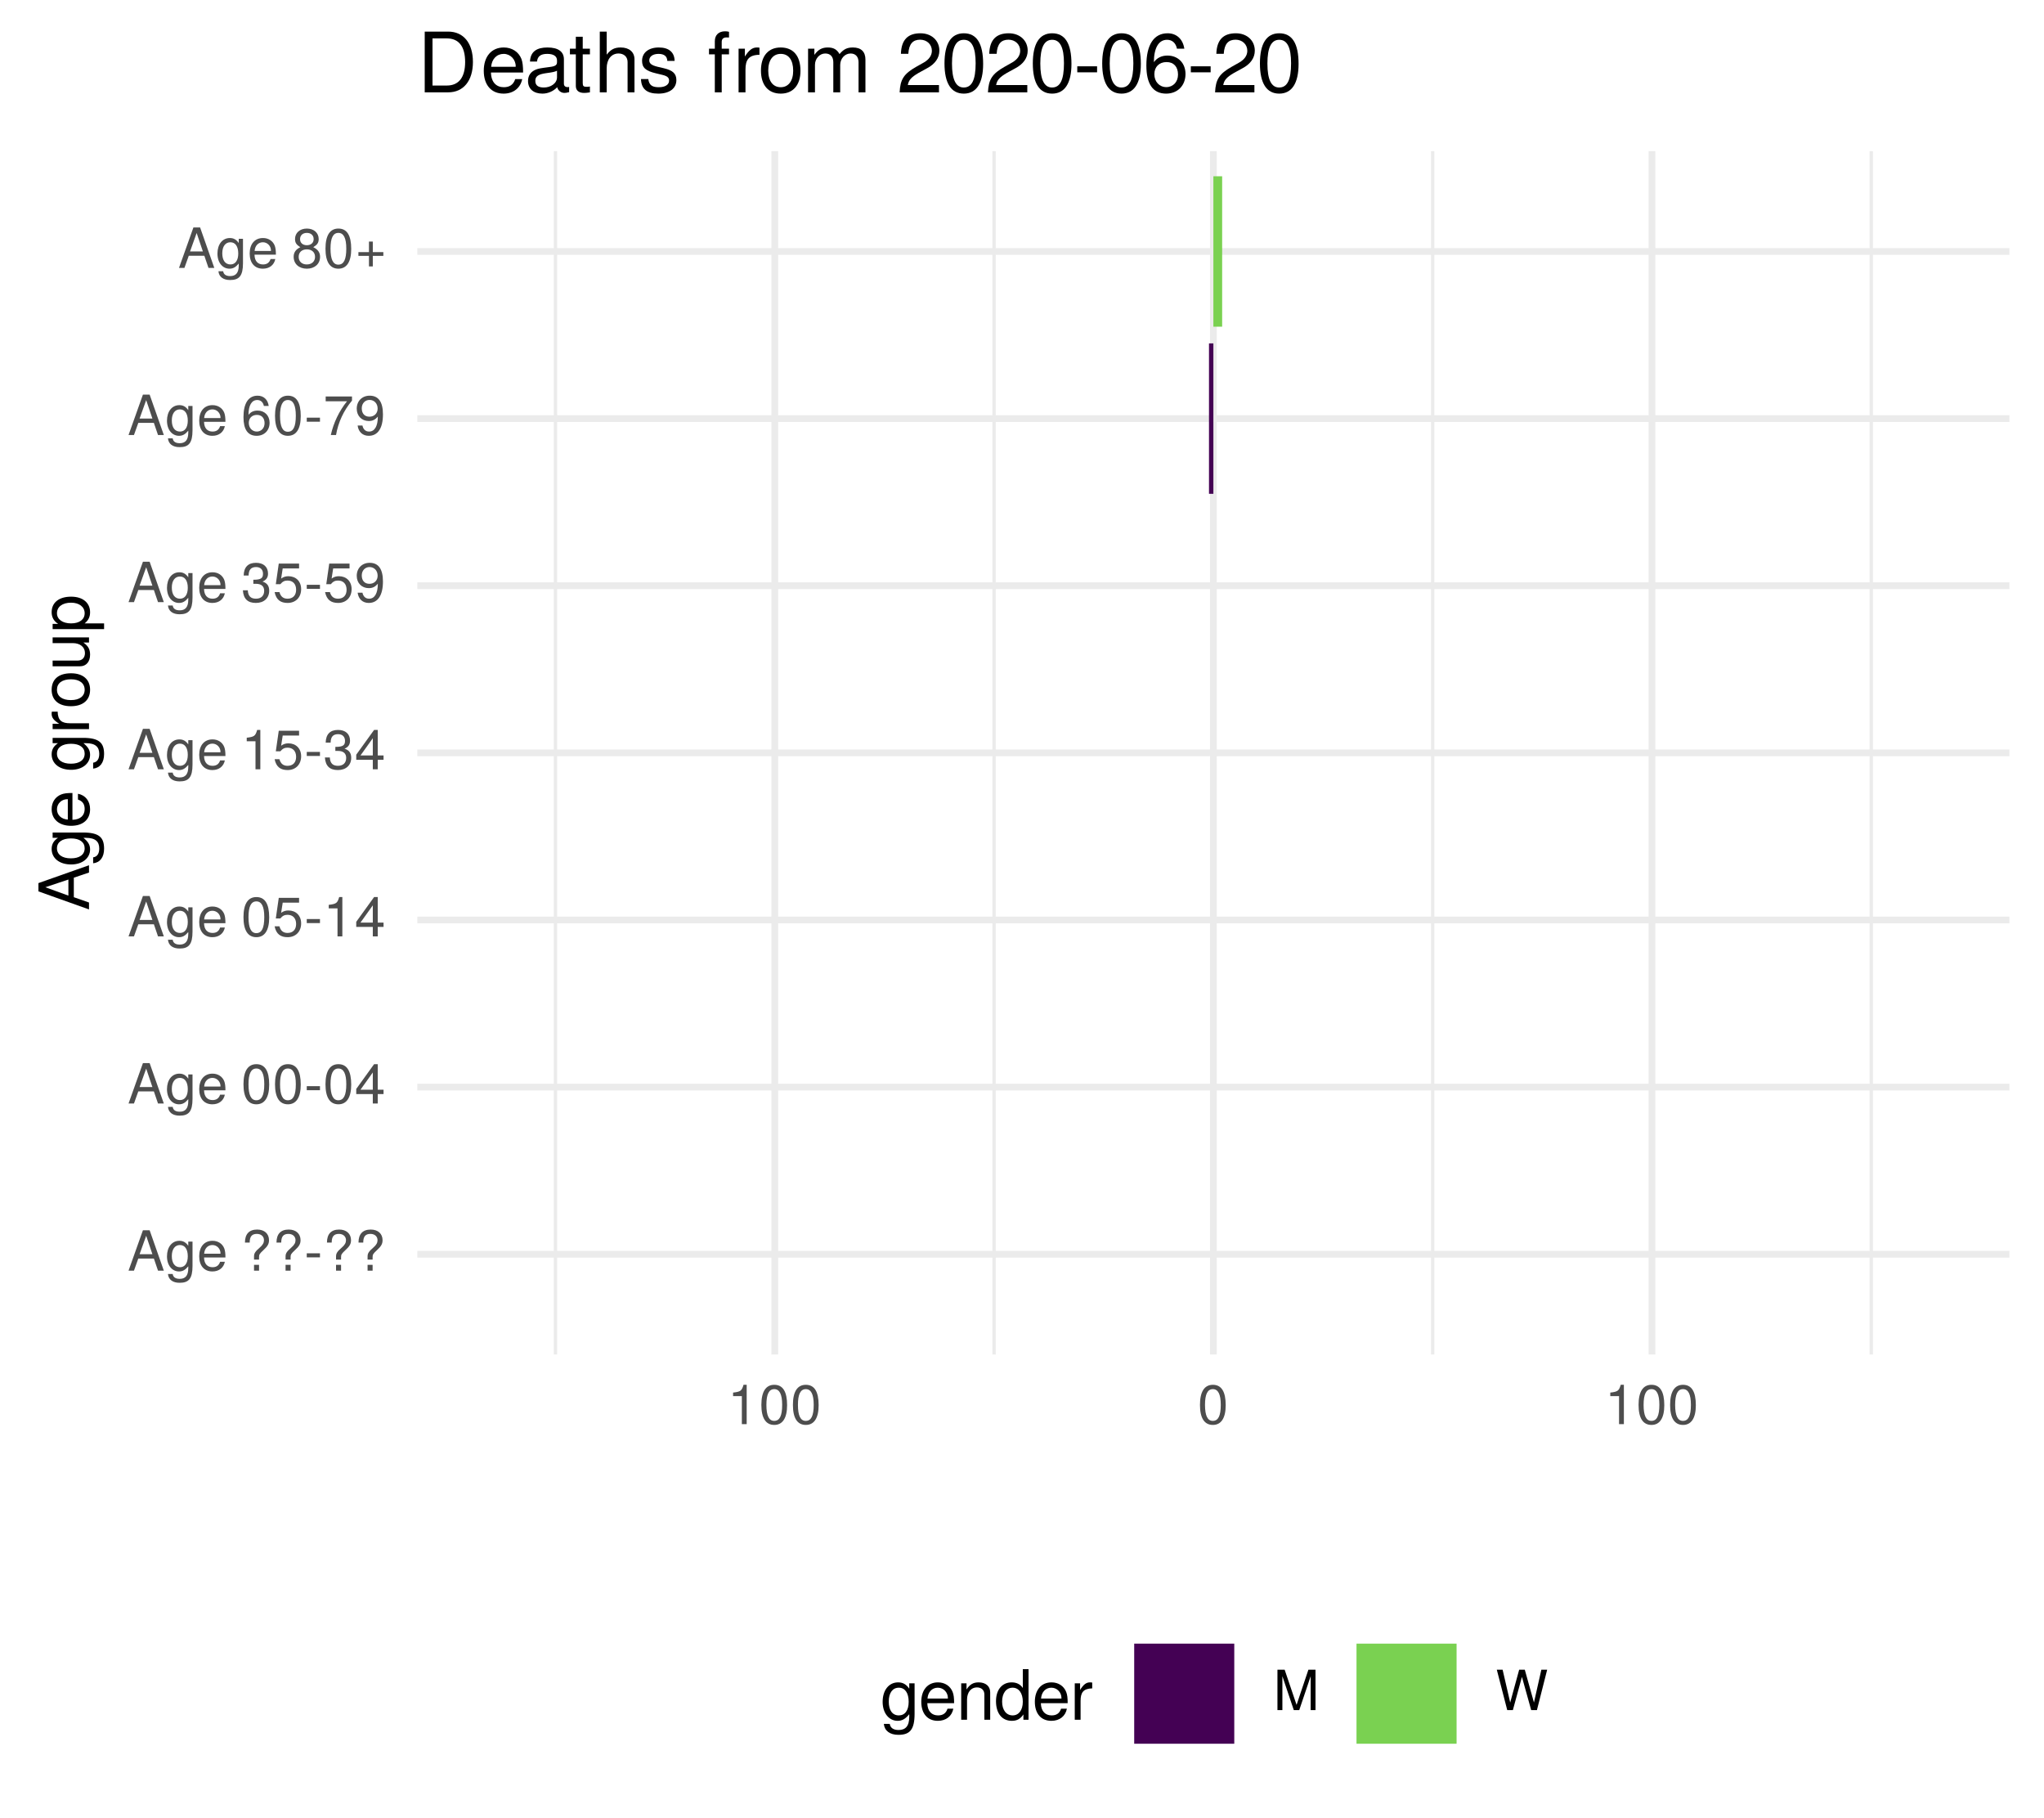
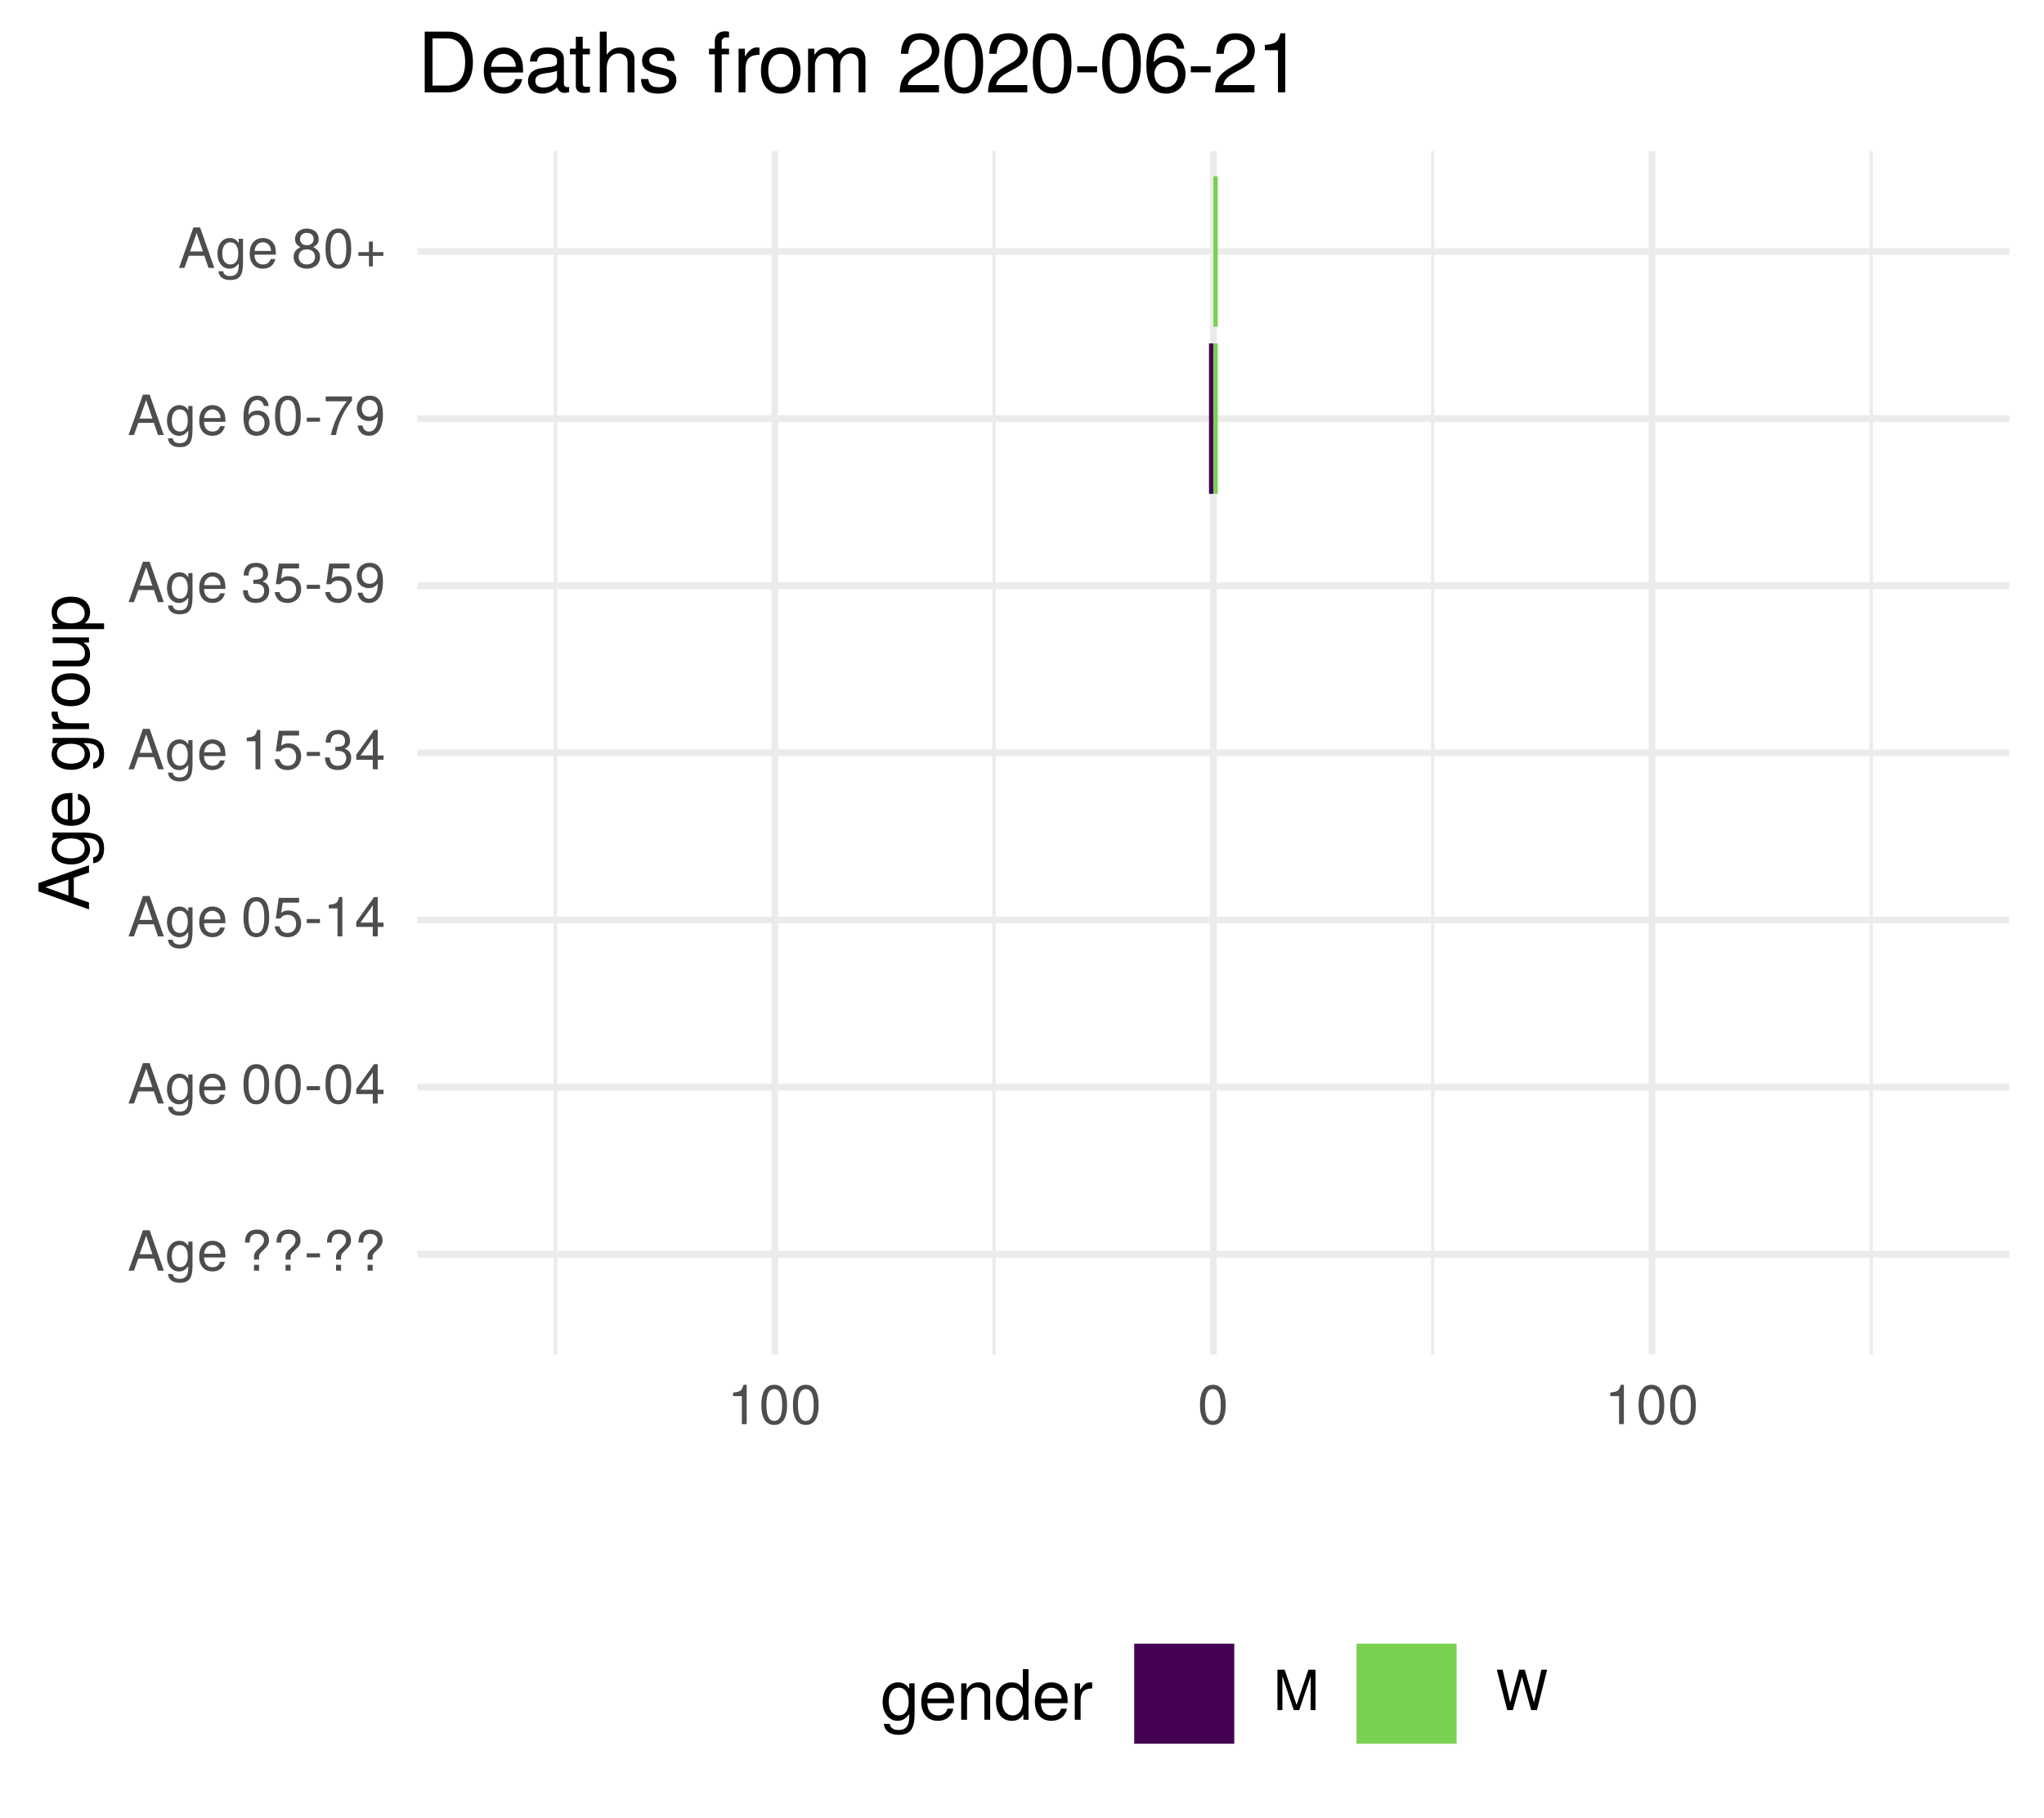
<svg xmlns="http://www.w3.org/2000/svg" xmlns:xlink="http://www.w3.org/1999/xlink" width="324pt" height="288pt" viewBox="0 0 324 288" version="1.1">
  <defs>
    <g>
      <symbol overflow="visible" id="glyph0-0">
        <path style="stroke:none;" d="" />
      </symbol>
      <symbol overflow="visible" id="glyph0-1">
        <path style="stroke:none;" d="M 5.75 0 L 3.5 -6.406 L 2.438 -6.406 L 0.156 0 L 1.016 0 L 1.703 -1.922 L 4.172 -1.922 L 4.828 0 Z M 3.938 -2.609 L 1.906 -2.609 L 2.953 -5.531 Z M 3.938 -2.609 " />
      </symbol>
      <symbol overflow="visible" id="glyph0-2">
        <path style="stroke:none;" d="M 4.297 -0.75 L 4.297 -4.609 L 3.625 -4.609 L 3.625 -3.938 C 3.25 -4.484 2.812 -4.734 2.219 -4.734 C 1.047 -4.734 0.25 -3.75 0.25 -2.266 C 0.25 -0.812 1.078 0.125 2.156 0.125 C 2.734 0.125 3.141 -0.109 3.625 -0.688 L 3.625 -0.391 C 3.625 0.828 3.125 1.297 2.266 1.297 C 1.688 1.297 1.234 1.094 1.156 0.531 L 0.406 0.531 C 0.484 1.406 1.156 1.922 2.25 1.922 C 3.688 1.922 4.297 1.281 4.297 -0.75 Z M 3.547 -2.281 C 3.547 -1.172 3.078 -0.547 2.312 -0.547 C 1.5 -0.547 1.016 -1.188 1.016 -2.312 C 1.016 -3.406 1.516 -4.062 2.297 -4.062 C 3.094 -4.062 3.547 -3.391 3.547 -2.281 Z M 3.547 -2.281 " />
      </symbol>
      <symbol overflow="visible" id="glyph0-3">
        <path style="stroke:none;" d="M 4.516 -2.094 C 4.516 -2.766 4.453 -3.188 4.328 -3.531 C 4.031 -4.281 3.328 -4.734 2.469 -4.734 C 1.172 -4.734 0.359 -3.797 0.359 -2.281 C 0.359 -0.766 1.156 0.125 2.453 0.125 C 3.5 0.125 4.234 -0.469 4.422 -1.406 L 3.672 -1.406 C 3.469 -0.797 3.062 -0.547 2.469 -0.547 C 1.703 -0.547 1.141 -1.031 1.125 -2.094 Z M 3.734 -2.75 C 3.734 -2.75 3.734 -2.703 3.719 -2.688 L 1.141 -2.688 C 1.203 -3.516 1.719 -4.062 2.453 -4.062 C 3.172 -4.062 3.734 -3.469 3.734 -2.75 Z M 3.734 -2.75 " />
      </symbol>
      <symbol overflow="visible" id="glyph0-4">
        <path style="stroke:none;" d="" />
      </symbol>
      <symbol overflow="visible" id="glyph0-5">
        <path style="stroke:none;" d="M 4.422 -4.828 C 4.422 -5.859 3.688 -6.516 2.547 -6.516 C 1.281 -6.516 0.609 -5.812 0.609 -4.453 L 1.359 -4.453 C 1.359 -5.422 1.719 -5.828 2.5 -5.828 C 3.172 -5.828 3.625 -5.422 3.625 -4.828 C 3.625 -4.422 3.438 -4.078 2.969 -3.672 C 2.453 -3.203 2.453 -3.203 2.297 -3 C 2.109 -2.75 2.047 -2.547 2.047 -2.234 L 2.047 -1.75 L 2.844 -1.75 L 2.844 -2.156 C 2.844 -2.547 2.938 -2.703 3.531 -3.25 C 4.203 -3.859 4.422 -4.25 4.422 -4.828 Z M 2.844 0 L 2.844 -0.922 L 2.047 -0.922 L 2.047 0 Z M 2.844 0 " />
      </symbol>
      <symbol overflow="visible" id="glyph0-6">
        <path style="stroke:none;" d="M 2.5 -2.109 L 2.5 -2.75 L 0.406 -2.75 L 0.406 -2.109 Z M 2.5 -2.109 " />
      </symbol>
      <symbol overflow="visible" id="glyph0-7">
        <path style="stroke:none;" d="M 4.453 -3 C 4.453 -5.156 3.781 -6.234 2.422 -6.234 C 1.078 -6.234 0.375 -5.141 0.375 -3.047 C 0.375 -0.953 1.078 0.125 2.422 0.125 C 3.734 0.125 4.453 -0.953 4.453 -3 Z M 3.672 -3.062 C 3.672 -1.297 3.266 -0.516 2.406 -0.516 C 1.578 -0.516 1.172 -1.344 1.172 -3.047 C 1.172 -4.75 1.578 -5.547 2.422 -5.547 C 3.25 -5.547 3.672 -4.734 3.672 -3.062 Z M 3.672 -3.062 " />
      </symbol>
      <symbol overflow="visible" id="glyph0-8">
        <path style="stroke:none;" d="M 4.578 -1.5 L 4.578 -2.188 L 3.656 -2.188 L 3.656 -6.234 L 3.078 -6.234 L 0.25 -2.312 L 0.25 -1.5 L 2.875 -1.5 L 2.875 0 L 3.656 0 L 3.656 -1.5 Z M 2.875 -2.188 L 0.922 -2.188 L 2.875 -4.922 Z M 2.875 -2.188 " />
      </symbol>
      <symbol overflow="visible" id="glyph0-9">
        <path style="stroke:none;" d="M 4.516 -2.062 C 4.516 -3.297 3.688 -4.109 2.5 -4.109 C 2.062 -4.109 1.703 -4 1.344 -3.734 L 1.594 -5.344 L 4.188 -5.344 L 4.188 -6.109 L 0.969 -6.109 L 0.5 -2.844 L 1.219 -2.844 C 1.578 -3.266 1.875 -3.422 2.359 -3.422 C 3.188 -3.422 3.719 -2.891 3.719 -1.969 C 3.719 -1.062 3.203 -0.547 2.359 -0.547 C 1.688 -0.547 1.266 -0.891 1.078 -1.594 L 0.312 -1.594 C 0.562 -0.359 1.266 0.125 2.375 0.125 C 3.641 0.125 4.516 -0.75 4.516 -2.062 Z M 4.516 -2.062 " />
      </symbol>
      <symbol overflow="visible" id="glyph0-10">
        <path style="stroke:none;" d="M 3.047 0 L 3.047 -6.234 L 2.547 -6.234 C 2.266 -5.281 2.094 -5.141 0.891 -5 L 0.891 -4.438 L 2.281 -4.438 L 2.281 0 Z M 3.047 0 " />
      </symbol>
      <symbol overflow="visible" id="glyph0-11">
        <path style="stroke:none;" d="M 4.453 -1.812 C 4.453 -2.562 4.141 -3.016 3.391 -3.266 C 3.969 -3.5 4.266 -3.891 4.266 -4.516 C 4.266 -5.594 3.547 -6.234 2.359 -6.234 C 1.109 -6.234 0.438 -5.547 0.406 -4.219 L 1.188 -4.219 C 1.203 -5.141 1.578 -5.562 2.375 -5.562 C 3.062 -5.562 3.469 -5.156 3.469 -4.5 C 3.469 -3.828 3.188 -3.547 1.938 -3.547 L 1.938 -2.906 L 2.359 -2.906 C 3.219 -2.906 3.656 -2.5 3.656 -1.797 C 3.656 -1.016 3.172 -0.547 2.359 -0.547 C 1.516 -0.547 1.109 -0.969 1.062 -1.875 L 0.281 -1.875 C 0.375 -0.5 1.062 0.125 2.344 0.125 C 3.625 0.125 4.453 -0.641 4.453 -1.812 Z M 4.453 -1.812 " />
      </symbol>
      <symbol overflow="visible" id="glyph0-12">
        <path style="stroke:none;" d="M 4.484 -3.266 C 4.484 -5.219 3.797 -6.234 2.375 -6.234 C 1.188 -6.234 0.328 -5.391 0.328 -4.172 C 0.328 -3.016 1.125 -2.219 2.25 -2.219 C 2.844 -2.219 3.266 -2.438 3.672 -2.922 C 3.672 -1.406 3.172 -0.547 2.281 -0.547 C 1.734 -0.547 1.359 -0.891 1.234 -1.5 L 0.469 -1.5 C 0.609 -0.469 1.281 0.125 2.234 0.125 C 3.688 0.125 4.484 -1.109 4.484 -3.266 Z M 3.641 -4.188 C 3.641 -3.422 3.094 -2.906 2.344 -2.906 C 1.594 -2.906 1.125 -3.391 1.125 -4.234 C 1.125 -5.016 1.656 -5.562 2.359 -5.562 C 3.094 -5.562 3.641 -5 3.641 -4.188 Z M 3.641 -4.188 " />
      </symbol>
      <symbol overflow="visible" id="glyph0-13">
        <path style="stroke:none;" d="M 4.516 -1.938 C 4.516 -3.094 3.719 -3.875 2.609 -3.875 C 1.984 -3.875 1.5 -3.641 1.172 -3.188 C 1.172 -4.703 1.672 -5.547 2.562 -5.547 C 3.109 -5.547 3.484 -5.203 3.609 -4.609 L 4.375 -4.609 C 4.234 -5.625 3.562 -6.234 2.609 -6.234 C 1.156 -6.234 0.375 -5.016 0.375 -2.844 C 0.375 -0.891 1.047 0.125 2.469 0.125 C 3.656 0.125 4.516 -0.719 4.516 -1.938 Z M 3.719 -1.875 C 3.719 -1.094 3.188 -0.547 2.484 -0.547 C 1.766 -0.547 1.219 -1.125 1.219 -1.922 C 1.219 -2.688 1.734 -3.188 2.5 -3.188 C 3.25 -3.188 3.719 -2.703 3.719 -1.875 Z M 3.719 -1.875 " />
      </symbol>
      <symbol overflow="visible" id="glyph0-14">
        <path style="stroke:none;" d="M 4.578 -5.453 L 4.578 -6.109 L 0.406 -6.109 L 0.406 -5.344 L 3.781 -5.344 C 2.531 -3.781 1.656 -1.953 1.219 0 L 2.047 0 C 2.391 -2.016 3.266 -3.891 4.578 -5.453 Z M 4.578 -5.453 " />
      </symbol>
      <symbol overflow="visible" id="glyph0-15">
        <path style="stroke:none;" d="M 4.516 -1.766 C 4.516 -2.453 4.156 -2.938 3.438 -3.281 C 4.078 -3.672 4.297 -3.984 4.297 -4.578 C 4.297 -5.547 3.531 -6.234 2.422 -6.234 C 1.312 -6.234 0.547 -5.547 0.547 -4.578 C 0.547 -4 0.75 -3.672 1.391 -3.281 C 0.672 -2.938 0.328 -2.453 0.328 -1.766 C 0.328 -0.625 1.188 0.125 2.422 0.125 C 3.656 0.125 4.516 -0.625 4.516 -1.766 Z M 3.5 -4.562 C 3.5 -3.969 3.062 -3.594 2.422 -3.594 C 1.766 -3.594 1.344 -3.969 1.344 -4.562 C 1.344 -5.156 1.766 -5.547 2.422 -5.547 C 3.078 -5.547 3.5 -5.156 3.5 -4.562 Z M 3.719 -1.75 C 3.719 -1.016 3.188 -0.547 2.406 -0.547 C 1.641 -0.547 1.125 -1.016 1.125 -1.75 C 1.125 -2.484 1.641 -2.938 2.422 -2.938 C 3.188 -2.938 3.719 -2.484 3.719 -1.75 Z M 3.719 -1.75 " />
      </symbol>
      <symbol overflow="visible" id="glyph0-16">
        <path style="stroke:none;" d="M 4.547 -1.906 L 4.547 -2.5 L 2.875 -2.5 L 2.875 -4.172 L 2.266 -4.172 L 2.266 -2.5 L 0.594 -2.5 L 0.594 -1.906 L 2.266 -1.906 L 2.266 -0.234 L 2.875 -0.234 L 2.875 -1.906 Z M 4.547 -1.906 " />
      </symbol>
      <symbol overflow="visible" id="glyph0-17">
        <path style="stroke:none;" d="M 6.688 0 L 6.688 -6.406 L 5.562 -6.406 L 3.688 -0.828 L 1.797 -6.406 L 0.656 -6.406 L 0.656 0 L 1.438 0 L 1.438 -5.375 L 3.25 0 L 4.109 0 L 5.922 -5.375 L 5.922 0 Z M 6.688 0 " />
      </symbol>
      <symbol overflow="visible" id="glyph0-18">
        <path style="stroke:none;" d="M 8.172 -6.406 L 7.25 -6.406 L 6.078 -1.203 L 4.625 -6.406 L 3.734 -6.406 L 2.312 -1.203 L 1.109 -6.406 L 0.188 -6.406 L 1.844 0 L 2.734 0 L 4.172 -5.266 L 5.641 0 L 6.547 0 Z M 8.172 -6.406 " />
      </symbol>
      <symbol overflow="visible" id="glyph1-0">
        <path style="stroke:none;" d="" />
      </symbol>
      <symbol overflow="visible" id="glyph1-1">
        <path style="stroke:none;" d="M 0 -7.188 L -8.016 -4.359 L -8.016 -3.047 L 0 -0.188 L 0 -1.281 L -2.406 -2.125 L -2.406 -5.219 L 0 -6.031 Z M -3.266 -4.922 L -3.266 -2.375 L -6.922 -3.703 Z M -3.266 -4.922 " />
      </symbol>
      <symbol overflow="visible" id="glyph1-2">
        <path style="stroke:none;" d="M -0.953 -5.375 L -5.766 -5.375 L -5.766 -4.531 L -4.922 -4.531 C -5.609 -4.062 -5.922 -3.516 -5.922 -2.766 C -5.922 -1.312 -4.703 -0.312 -2.828 -0.312 C -1.016 -0.312 0.172 -1.344 0.172 -2.688 C 0.172 -3.422 -0.141 -3.922 -0.875 -4.531 L -0.484 -4.531 C 1.047 -4.531 1.625 -3.906 1.625 -2.844 C 1.625 -2.109 1.359 -1.547 0.656 -1.438 L 0.656 -0.5 C 1.75 -0.609 2.391 -1.453 2.391 -2.812 C 2.391 -4.609 1.594 -5.375 -0.953 -5.375 Z M -2.844 -4.438 C -1.469 -4.438 -0.688 -3.844 -0.688 -2.875 C -0.688 -1.875 -1.484 -1.281 -2.875 -1.281 C -4.266 -1.281 -5.078 -1.891 -5.078 -2.875 C -5.078 -3.859 -4.25 -4.438 -2.844 -4.438 Z M -2.844 -4.438 " />
      </symbol>
      <symbol overflow="visible" id="glyph1-3">
        <path style="stroke:none;" d="M -2.625 -5.641 C -3.453 -5.641 -3.984 -5.578 -4.406 -5.406 C -5.359 -5.031 -5.922 -4.156 -5.922 -3.078 C -5.922 -1.469 -4.734 -0.438 -2.844 -0.438 C -0.953 -0.438 0.172 -1.438 0.172 -3.062 C 0.172 -4.375 -0.578 -5.297 -1.75 -5.516 L -1.75 -4.594 C -0.984 -4.344 -0.688 -3.828 -0.688 -3.094 C -0.688 -2.141 -1.297 -1.422 -2.625 -1.391 Z M -3.438 -4.656 C -3.438 -4.656 -3.391 -4.656 -3.359 -4.656 L -3.359 -1.422 C -4.391 -1.5 -5.078 -2.141 -5.078 -3.062 C -5.078 -3.969 -4.328 -4.656 -3.438 -4.656 Z M -3.438 -4.656 " />
      </symbol>
      <symbol overflow="visible" id="glyph1-4">
        <path style="stroke:none;" d="" />
      </symbol>
      <symbol overflow="visible" id="glyph1-5">
        <path style="stroke:none;" d="M -4.969 -3.531 L -5.891 -3.531 C -5.922 -3.375 -5.922 -3.297 -5.922 -3.172 C -5.922 -2.578 -5.578 -2.141 -4.719 -1.609 L -5.766 -1.609 L -5.766 -0.766 L 0 -0.766 L 0 -1.688 L -2.984 -1.688 C -4.297 -1.688 -4.938 -2.109 -4.969 -3.531 Z M -4.969 -3.531 " />
      </symbol>
      <symbol overflow="visible" id="glyph1-6">
        <path style="stroke:none;" d="M -2.844 -5.609 C -4.828 -5.609 -5.922 -4.656 -5.922 -2.984 C -5.922 -1.375 -4.812 -0.391 -2.875 -0.391 C -0.953 -0.391 0.172 -1.359 0.172 -3 C 0.172 -4.625 -0.953 -5.609 -2.844 -5.609 Z M -2.844 -4.656 C -1.5 -4.656 -0.688 -4.016 -0.688 -3 C -0.688 -1.984 -1.484 -1.359 -2.875 -1.359 C -4.266 -1.359 -5.078 -1.984 -5.078 -3 C -5.078 -4.031 -4.281 -4.656 -2.844 -4.656 Z M -2.844 -4.656 " />
      </symbol>
      <symbol overflow="visible" id="glyph1-7">
        <path style="stroke:none;" d="M 0 -5.297 L -5.766 -5.297 L -5.766 -4.391 L -2.578 -4.391 C -1.406 -4.391 -0.641 -3.766 -0.641 -2.812 C -0.641 -2.094 -1.078 -1.625 -1.766 -1.625 L -5.766 -1.625 L -5.766 -0.719 L -1.406 -0.719 C -0.453 -0.719 0.172 -1.438 0.172 -2.547 C 0.172 -3.406 -0.125 -3.938 -0.891 -4.484 L 0 -4.484 Z M 0 -5.297 " />
      </symbol>
      <symbol overflow="visible" id="glyph1-8">
        <path style="stroke:none;" d="M -2.828 -5.75 C -4.766 -5.75 -5.922 -4.812 -5.922 -3.281 C -5.922 -2.5 -5.578 -1.875 -4.891 -1.438 L -5.766 -1.438 L -5.766 -0.609 L 2.391 -0.609 L 2.391 -1.516 L -0.688 -1.516 C -0.094 -2 0.172 -2.547 0.172 -3.281 C 0.172 -4.781 -0.984 -5.75 -2.828 -5.75 Z M -2.844 -4.797 C -1.547 -4.797 -0.688 -4.125 -0.688 -3.125 C -0.688 -2.156 -1.484 -1.516 -2.844 -1.516 C -4.188 -1.516 -5.078 -2.156 -5.078 -3.125 C -5.078 -4.141 -4.219 -4.797 -2.844 -4.797 Z M -2.844 -4.797 " />
      </symbol>
      <symbol overflow="visible" id="glyph2-0">
        <path style="stroke:none;" d="" />
      </symbol>
      <symbol overflow="visible" id="glyph2-1">
        <path style="stroke:none;" d="M 5.375 -0.953 L 5.375 -5.766 L 4.531 -5.766 L 4.531 -4.922 C 4.062 -5.609 3.516 -5.922 2.766 -5.922 C 1.312 -5.922 0.312 -4.703 0.312 -2.828 C 0.312 -1.016 1.344 0.172 2.688 0.172 C 3.422 0.172 3.922 -0.141 4.531 -0.875 L 4.531 -0.484 C 4.531 1.047 3.906 1.625 2.844 1.625 C 2.109 1.625 1.547 1.359 1.438 0.656 L 0.5 0.656 C 0.609 1.75 1.453 2.391 2.812 2.391 C 4.609 2.391 5.375 1.594 5.375 -0.953 Z M 4.438 -2.844 C 4.438 -1.469 3.844 -0.688 2.875 -0.688 C 1.875 -0.688 1.281 -1.484 1.281 -2.875 C 1.281 -4.266 1.891 -5.078 2.875 -5.078 C 3.859 -5.078 4.438 -4.25 4.438 -2.844 Z M 4.438 -2.844 " />
      </symbol>
      <symbol overflow="visible" id="glyph2-2">
        <path style="stroke:none;" d="M 5.641 -2.625 C 5.641 -3.453 5.578 -3.984 5.406 -4.406 C 5.031 -5.359 4.156 -5.922 3.078 -5.922 C 1.469 -5.922 0.438 -4.734 0.438 -2.844 C 0.438 -0.953 1.438 0.172 3.062 0.172 C 4.375 0.172 5.297 -0.578 5.516 -1.75 L 4.594 -1.75 C 4.344 -0.984 3.828 -0.688 3.094 -0.688 C 2.141 -0.688 1.422 -1.297 1.391 -2.625 Z M 4.656 -3.438 C 4.656 -3.438 4.656 -3.391 4.656 -3.359 L 1.422 -3.359 C 1.5 -4.391 2.141 -5.078 3.062 -5.078 C 3.969 -5.078 4.656 -4.328 4.656 -3.438 Z M 4.656 -3.438 " />
      </symbol>
      <symbol overflow="visible" id="glyph2-3">
        <path style="stroke:none;" d="M 5.359 0 L 5.359 -4.359 C 5.359 -5.312 4.641 -5.922 3.531 -5.922 C 2.672 -5.922 2.125 -5.594 1.609 -4.797 L 1.609 -5.766 L 0.766 -5.766 L 0.766 0 L 1.688 0 L 1.688 -3.172 C 1.688 -4.359 2.328 -5.125 3.25 -5.125 C 3.984 -5.125 4.438 -4.688 4.438 -4 L 4.438 0 Z M 5.359 0 " />
      </symbol>
      <symbol overflow="visible" id="glyph2-4">
        <path style="stroke:none;" d="M 5.438 0 L 5.438 -8.016 L 4.531 -8.016 L 4.531 -5.031 C 4.141 -5.625 3.531 -5.922 2.766 -5.922 C 1.266 -5.922 0.281 -4.781 0.281 -2.938 C 0.281 -0.984 1.25 0.172 2.797 0.172 C 3.594 0.172 4.141 -0.125 4.625 -0.844 L 4.625 0 Z M 4.531 -2.859 C 4.531 -1.531 3.891 -0.688 2.922 -0.688 C 1.906 -0.688 1.25 -1.547 1.25 -2.875 C 1.25 -4.219 1.906 -5.078 2.922 -5.078 C 3.906 -5.078 4.531 -4.188 4.531 -2.859 Z M 4.531 -2.859 " />
      </symbol>
      <symbol overflow="visible" id="glyph2-5">
        <path style="stroke:none;" d="M 3.531 -4.969 L 3.531 -5.891 C 3.375 -5.922 3.297 -5.922 3.172 -5.922 C 2.578 -5.922 2.141 -5.578 1.609 -4.719 L 1.609 -5.766 L 0.766 -5.766 L 0.766 0 L 1.688 0 L 1.688 -2.984 C 1.688 -4.297 2.109 -4.938 3.531 -4.969 Z M 3.531 -4.969 " />
      </symbol>
      <symbol overflow="visible" id="glyph3-0">
        <path style="stroke:none;" d="" />
      </symbol>
      <symbol overflow="visible" id="glyph3-1">
        <path style="stroke:none;" d="M 8.812 -4.812 C 8.812 -7.797 7.328 -9.625 4.891 -9.625 L 1.172 -9.625 L 1.172 0 L 4.891 0 C 7.312 0 8.812 -1.828 8.812 -4.812 Z M 7.578 -4.812 C 7.578 -2.375 6.578 -1.078 4.672 -1.078 L 2.406 -1.078 L 2.406 -8.547 L 4.672 -8.547 C 6.578 -8.547 7.578 -7.266 7.578 -4.812 Z M 7.578 -4.812 " />
      </symbol>
      <symbol overflow="visible" id="glyph3-2">
        <path style="stroke:none;" d="M 6.766 -3.141 C 6.766 -4.141 6.688 -4.781 6.5 -5.297 C 6.047 -6.438 4.984 -7.109 3.703 -7.109 C 1.766 -7.109 0.531 -5.688 0.531 -3.422 C 0.531 -1.156 1.734 0.203 3.672 0.203 C 5.25 0.203 6.344 -0.703 6.625 -2.094 L 5.516 -2.094 C 5.219 -1.188 4.594 -0.812 3.703 -0.812 C 2.562 -0.812 1.703 -1.562 1.672 -3.141 Z M 5.594 -4.125 C 5.594 -4.125 5.594 -4.062 5.578 -4.047 L 1.703 -4.047 C 1.797 -5.266 2.578 -6.094 3.688 -6.094 C 4.766 -6.094 5.594 -5.203 5.594 -4.125 Z M 5.594 -4.125 " />
      </symbol>
      <symbol overflow="visible" id="glyph3-3">
        <path style="stroke:none;" d="M 7.062 -0.031 L 7.062 -0.859 C 6.938 -0.828 6.891 -0.828 6.828 -0.828 C 6.438 -0.828 6.234 -1.031 6.234 -1.375 L 6.234 -5.234 C 6.234 -6.453 5.328 -7.109 3.625 -7.109 C 1.953 -7.109 0.922 -6.469 0.859 -4.875 L 1.969 -4.875 C 2.062 -5.719 2.562 -6.094 3.594 -6.094 C 4.578 -6.094 5.141 -5.734 5.141 -5.062 L 5.141 -4.781 C 5.141 -4.312 4.859 -4.125 3.984 -4.016 C 2.422 -3.812 2.188 -3.766 1.766 -3.594 C 0.969 -3.266 0.547 -2.641 0.547 -1.797 C 0.547 -0.547 1.422 0.203 2.828 0.203 C 3.703 0.203 4.562 -0.172 5.172 -0.812 C 5.297 -0.297 5.766 0.094 6.312 0.094 C 6.531 0.094 6.703 0.062 7.062 -0.031 Z M 5.141 -2.391 C 5.141 -1.406 4.125 -0.766 3.062 -0.766 C 2.203 -0.766 1.703 -1.062 1.703 -1.828 C 1.703 -2.547 2.188 -2.859 3.359 -3.031 C 4.531 -3.188 4.766 -3.25 5.141 -3.422 Z M 5.141 -2.391 " />
      </symbol>
      <symbol overflow="visible" id="glyph3-4">
        <path style="stroke:none;" d="M 3.359 0 L 3.359 -0.922 C 3.203 -0.891 3.031 -0.875 2.828 -0.875 C 2.344 -0.875 2.219 -1 2.219 -1.484 L 2.219 -6.016 L 3.359 -6.016 L 3.359 -6.922 L 2.219 -6.922 L 2.219 -8.812 L 1.125 -8.812 L 1.125 -6.922 L 0.188 -6.922 L 0.188 -6.016 L 1.125 -6.016 L 1.125 -1 C 1.125 -0.297 1.594 0.094 2.453 0.094 C 2.719 0.094 2.984 0.062 3.359 0 Z M 3.359 0 " />
      </symbol>
      <symbol overflow="visible" id="glyph3-5">
        <path style="stroke:none;" d="M 6.422 0 L 6.422 -5.234 C 6.422 -6.391 5.578 -7.109 4.234 -7.109 C 3.266 -7.109 2.672 -6.812 2.016 -5.969 L 2.016 -9.625 L 0.922 -9.625 L 0.922 0 L 2.016 0 L 2.016 -3.812 C 2.016 -5.234 2.766 -6.156 3.891 -6.156 C 4.672 -6.156 5.328 -5.703 5.328 -4.797 L 5.328 0 Z M 6.422 0 " />
      </symbol>
      <symbol overflow="visible" id="glyph3-6">
        <path style="stroke:none;" d="M 6.062 -1.938 C 6.062 -2.969 5.484 -3.484 4.109 -3.812 L 3.047 -4.062 C 2.156 -4.281 1.766 -4.562 1.766 -5.062 C 1.766 -5.688 2.344 -6.094 3.234 -6.094 C 4.125 -6.094 4.594 -5.719 4.625 -4.984 L 5.781 -4.984 C 5.766 -6.344 4.875 -7.109 3.281 -7.109 C 1.656 -7.109 0.625 -6.281 0.625 -5 C 0.625 -3.922 1.172 -3.406 2.812 -3.016 L 3.844 -2.766 C 4.609 -2.578 4.906 -2.344 4.906 -1.844 C 4.906 -1.203 4.266 -0.812 3.297 -0.812 C 2.312 -0.812 1.75 -1.062 1.609 -2.109 L 0.453 -2.109 C 0.5 -0.516 1.406 0.203 3.203 0.203 C 4.953 0.203 6.062 -0.609 6.062 -1.938 Z M 6.062 -1.938 " />
      </symbol>
      <symbol overflow="visible" id="glyph3-7">
        <path style="stroke:none;" d="" />
      </symbol>
      <symbol overflow="visible" id="glyph3-8">
        <path style="stroke:none;" d="M 3.406 -6.016 L 3.406 -6.922 L 2.25 -6.922 L 2.25 -8 C 2.25 -8.469 2.516 -8.703 3.031 -8.703 C 3.109 -8.703 3.156 -8.703 3.406 -8.688 L 3.406 -9.594 C 3.156 -9.656 3.016 -9.672 2.781 -9.672 C 1.766 -9.672 1.156 -9.078 1.156 -8.094 L 1.156 -6.922 L 0.234 -6.922 L 0.234 -6.016 L 1.156 -6.016 L 1.156 0 L 2.25 0 L 2.25 -6.016 Z M 3.406 -6.016 " />
      </symbol>
      <symbol overflow="visible" id="glyph3-9">
        <path style="stroke:none;" d="M 4.234 -5.953 L 4.234 -7.078 C 4.047 -7.109 3.969 -7.109 3.812 -7.109 C 3.109 -7.109 2.562 -6.688 1.922 -5.672 L 1.922 -6.922 L 0.922 -6.922 L 0.922 0 L 2.016 0 L 2.016 -3.594 C 2.016 -5.156 2.531 -5.922 4.234 -5.953 Z M 4.234 -5.953 " />
      </symbol>
      <symbol overflow="visible" id="glyph3-10">
        <path style="stroke:none;" d="M 6.734 -3.406 C 6.734 -5.797 5.578 -7.109 3.594 -7.109 C 1.656 -7.109 0.469 -5.781 0.469 -3.453 C 0.469 -1.141 1.641 0.203 3.609 0.203 C 5.547 0.203 6.734 -1.141 6.734 -3.406 Z M 5.578 -3.422 C 5.578 -1.797 4.812 -0.812 3.609 -0.812 C 2.375 -0.812 1.625 -1.781 1.625 -3.453 C 1.625 -5.125 2.375 -6.094 3.609 -6.094 C 4.844 -6.094 5.578 -5.141 5.578 -3.422 Z M 5.578 -3.422 " />
      </symbol>
      <symbol overflow="visible" id="glyph3-11">
        <path style="stroke:none;" d="M 10.031 0 L 10.031 -5.188 C 10.031 -6.438 9.344 -7.109 8.047 -7.109 C 7.125 -7.109 6.578 -6.844 5.922 -6.062 C 5.516 -6.797 4.969 -7.109 4.062 -7.109 C 3.141 -7.109 2.531 -6.766 1.938 -5.938 L 1.938 -6.922 L 0.938 -6.922 L 0.938 0 L 2.031 0 L 2.031 -4.344 C 2.031 -5.344 2.766 -6.156 3.656 -6.156 C 4.469 -6.156 4.938 -5.656 4.938 -4.766 L 4.938 0 L 6.031 0 L 6.031 -4.344 C 6.031 -5.344 6.766 -6.156 7.672 -6.156 C 8.469 -6.156 8.938 -5.641 8.938 -4.766 L 8.938 0 Z M 10.031 0 " />
      </symbol>
      <symbol overflow="visible" id="glyph3-12">
        <path style="stroke:none;" d="M 6.75 -6.609 C 6.75 -8.203 5.516 -9.359 3.75 -9.359 C 1.828 -9.359 0.719 -8.391 0.656 -6.109 L 1.828 -6.109 C 1.922 -7.688 2.562 -8.344 3.703 -8.344 C 4.766 -8.344 5.562 -7.594 5.562 -6.594 C 5.562 -5.844 5.125 -5.219 4.297 -4.734 L 3.078 -4.047 C 1.125 -2.938 0.547 -2.062 0.453 0 L 6.688 0 L 6.688 -1.156 L 1.75 -1.156 C 1.875 -1.922 2.297 -2.406 3.453 -3.078 L 4.766 -3.797 C 6.078 -4.484 6.75 -5.469 6.75 -6.609 Z M 6.75 -6.609 " />
      </symbol>
      <symbol overflow="visible" id="glyph3-13">
        <path style="stroke:none;" d="M 6.688 -4.5 C 6.688 -7.75 5.672 -9.359 3.625 -9.359 C 1.609 -9.359 0.562 -7.719 0.562 -4.578 C 0.562 -1.422 1.625 0.203 3.625 0.203 C 5.609 0.203 6.688 -1.422 6.688 -4.5 Z M 5.5 -4.609 C 5.5 -1.953 4.891 -0.766 3.609 -0.766 C 2.375 -0.766 1.75 -2 1.75 -4.562 C 1.75 -7.125 2.375 -8.328 3.625 -8.328 C 4.891 -8.328 5.5 -7.109 5.5 -4.609 Z M 5.5 -4.609 " />
      </symbol>
      <symbol overflow="visible" id="glyph3-14">
        <path style="stroke:none;" d="M 3.75 -3.172 L 3.75 -4.125 L 0.609 -4.125 L 0.609 -3.172 Z M 3.75 -3.172 " />
      </symbol>
      <symbol overflow="visible" id="glyph3-15">
        <path style="stroke:none;" d="M 6.766 -2.906 C 6.766 -4.641 5.578 -5.828 3.906 -5.828 C 2.984 -5.828 2.25 -5.469 1.75 -4.781 C 1.766 -7.062 2.516 -8.328 3.844 -8.328 C 4.656 -8.328 5.234 -7.812 5.406 -6.922 L 6.578 -6.922 C 6.344 -8.453 5.344 -9.359 3.922 -9.359 C 1.75 -9.359 0.562 -7.531 0.562 -4.266 C 0.562 -1.344 1.578 0.203 3.703 0.203 C 5.5 0.203 6.766 -1.062 6.766 -2.906 Z M 5.578 -2.812 C 5.578 -1.641 4.797 -0.828 3.719 -0.828 C 2.641 -0.828 1.828 -1.672 1.828 -2.875 C 1.828 -4.047 2.609 -4.797 3.766 -4.797 C 4.891 -4.797 5.578 -4.062 5.578 -2.812 Z M 5.578 -2.812 " />
      </symbol>
+       <symbol overflow="visible" id="glyph3-16">
+         <path style="stroke:none;" d="M 4.578 0 L 4.578 -9.359 L 3.812 -9.359 C 3.406 -7.922 3.141 -7.719 1.344 -7.5 L 1.344 -6.672 L 3.422 -6.672 L 3.422 0 Z M 4.578 0 " />
+       </symbol>
    </g>
    <clipPath id="clip1">
      <path d="M 87 23.957 L 89 23.957 L 89 214.648 L 87 214.648 Z M 87 23.957 " />
    </clipPath>
    <clipPath id="clip2">
      <path d="M 157 23.957 L 158 23.957 L 158 214.648 L 157 214.648 Z M 157 23.957 " />
    </clipPath>
    <clipPath id="clip3">
      <path d="M 226 23.957 L 228 23.957 L 228 214.648 L 226 214.648 Z M 226 23.957 " />
    </clipPath>
    <clipPath id="clip4">
      <path d="M 296 23.957 L 297 23.957 L 297 214.648 L 296 214.648 Z M 296 23.957 " />
    </clipPath>
    <clipPath id="clip5">
      <path d="M 66.152 198 L 318.523 198 L 318.523 200 L 66.152 200 Z M 66.152 198 " />
    </clipPath>
    <clipPath id="clip6">
      <path d="M 66.152 171 L 318.523 171 L 318.523 173 L 66.152 173 Z M 66.152 171 " />
    </clipPath>
    <clipPath id="clip7">
      <path d="M 66.152 145 L 318.523 145 L 318.523 147 L 66.152 147 Z M 66.152 145 " />
    </clipPath>
    <clipPath id="clip8">
      <path d="M 66.152 118 L 318.523 118 L 318.523 120 L 66.152 120 Z M 66.152 118 " />
    </clipPath>
    <clipPath id="clip9">
      <path d="M 66.152 92 L 318.523 92 L 318.523 94 L 66.152 94 Z M 66.152 92 " />
    </clipPath>
    <clipPath id="clip10">
      <path d="M 66.152 65 L 318.523 65 L 318.523 67 L 66.152 67 Z M 66.152 65 " />
    </clipPath>
    <clipPath id="clip11">
      <path d="M 66.152 39 L 318.523 39 L 318.523 41 L 66.152 41 Z M 66.152 39 " />
    </clipPath>
    <clipPath id="clip12">
      <path d="M 122 23.957 L 124 23.957 L 124 214.648 L 122 214.648 Z M 122 23.957 " />
    </clipPath>
    <clipPath id="clip13">
      <path d="M 191 23.957 L 193 23.957 L 193 214.648 L 191 214.648 Z M 191 23.957 " />
    </clipPath>
    <clipPath id="clip14">
      <path d="M 261 23.957 L 263 23.957 L 263 214.648 L 261 214.648 Z M 261 23.957 " />
    </clipPath>
  </defs>
-   <g id="surface3156">
+   <g id="surface3166">
    <rect x="0" y="0" width="324" height="288" style="fill:rgb(100%,100%,100%);fill-opacity:1;stroke:none;" />
    <g clip-path="url(#clip1)" clip-rule="nonzero">
      <path style="fill:none;stroke-width:0.533;stroke-linecap:butt;stroke-linejoin:round;stroke:rgb(92.157%,92.157%,92.157%);stroke-opacity:1;stroke-miterlimit:10;" d="M 88.051 214.652 L 88.051 23.957 " />
    </g>
    <g clip-path="url(#clip2)" clip-rule="nonzero">
      <path style="fill:none;stroke-width:0.533;stroke-linecap:butt;stroke-linejoin:round;stroke:rgb(92.157%,92.157%,92.157%);stroke-opacity:1;stroke-miterlimit:10;" d="M 157.574 214.652 L 157.574 23.957 " />
    </g>
    <g clip-path="url(#clip3)" clip-rule="nonzero">
      <path style="fill:none;stroke-width:0.533;stroke-linecap:butt;stroke-linejoin:round;stroke:rgb(92.157%,92.157%,92.157%);stroke-opacity:1;stroke-miterlimit:10;" d="M 227.098 214.652 L 227.098 23.957 " />
    </g>
    <g clip-path="url(#clip4)" clip-rule="nonzero">
      <path style="fill:none;stroke-width:0.533;stroke-linecap:butt;stroke-linejoin:round;stroke:rgb(92.157%,92.157%,92.157%);stroke-opacity:1;stroke-miterlimit:10;" d="M 296.621 214.652 L 296.621 23.957 " />
    </g>
    <g clip-path="url(#clip5)" clip-rule="nonzero">
      <path style="fill:none;stroke-width:1.067;stroke-linecap:butt;stroke-linejoin:round;stroke:rgb(92.157%,92.157%,92.157%);stroke-opacity:1;stroke-miterlimit:10;" d="M 66.152 198.762 L 318.52 198.762 " />
    </g>
    <g clip-path="url(#clip6)" clip-rule="nonzero">
      <path style="fill:none;stroke-width:1.067;stroke-linecap:butt;stroke-linejoin:round;stroke:rgb(92.157%,92.157%,92.157%);stroke-opacity:1;stroke-miterlimit:10;" d="M 66.152 172.273 L 318.52 172.273 " />
    </g>
    <g clip-path="url(#clip7)" clip-rule="nonzero">
      <path style="fill:none;stroke-width:1.067;stroke-linecap:butt;stroke-linejoin:round;stroke:rgb(92.157%,92.157%,92.157%);stroke-opacity:1;stroke-miterlimit:10;" d="M 66.152 145.789 L 318.52 145.789 " />
    </g>
    <g clip-path="url(#clip8)" clip-rule="nonzero">
      <path style="fill:none;stroke-width:1.067;stroke-linecap:butt;stroke-linejoin:round;stroke:rgb(92.157%,92.157%,92.157%);stroke-opacity:1;stroke-miterlimit:10;" d="M 66.152 119.305 L 318.52 119.305 " />
    </g>
    <g clip-path="url(#clip9)" clip-rule="nonzero">
      <path style="fill:none;stroke-width:1.067;stroke-linecap:butt;stroke-linejoin:round;stroke:rgb(92.157%,92.157%,92.157%);stroke-opacity:1;stroke-miterlimit:10;" d="M 66.152 92.82 L 318.52 92.82 " />
    </g>
    <g clip-path="url(#clip10)" clip-rule="nonzero">
      <path style="fill:none;stroke-width:1.067;stroke-linecap:butt;stroke-linejoin:round;stroke:rgb(92.157%,92.157%,92.157%);stroke-opacity:1;stroke-miterlimit:10;" d="M 66.152 66.336 L 318.52 66.336 " />
    </g>
    <g clip-path="url(#clip11)" clip-rule="nonzero">
      <path style="fill:none;stroke-width:1.067;stroke-linecap:butt;stroke-linejoin:round;stroke:rgb(92.157%,92.157%,92.157%);stroke-opacity:1;stroke-miterlimit:10;" d="M 66.152 39.852 L 318.52 39.852 " />
    </g>
    <g clip-path="url(#clip12)" clip-rule="nonzero">
      <path style="fill:none;stroke-width:1.067;stroke-linecap:butt;stroke-linejoin:round;stroke:rgb(92.157%,92.157%,92.157%);stroke-opacity:1;stroke-miterlimit:10;" d="M 122.812 214.652 L 122.812 23.957 " />
    </g>
    <g clip-path="url(#clip13)" clip-rule="nonzero">
      <path style="fill:none;stroke-width:1.067;stroke-linecap:butt;stroke-linejoin:round;stroke:rgb(92.157%,92.157%,92.157%);stroke-opacity:1;stroke-miterlimit:10;" d="M 192.336 214.652 L 192.336 23.957 " />
    </g>
    <g clip-path="url(#clip14)" clip-rule="nonzero">
      <path style="fill:none;stroke-width:1.067;stroke-linecap:butt;stroke-linejoin:round;stroke:rgb(92.157%,92.157%,92.157%);stroke-opacity:1;stroke-miterlimit:10;" d="M 261.859 214.652 L 261.859 23.957 " />
    </g>
    <path style=" stroke:none;fill-rule:nonzero;fill:rgb(26.667%,0.392%,32.941%);fill-opacity:1;" d="M 191.641 78.254 L 192.336 78.254 L 192.336 54.418 L 191.641 54.418 Z M 191.641 78.254 " />
-     <path style=" stroke:none;fill-rule:nonzero;fill:rgb(47.843%,81.961%,31.765%);fill-opacity:1;" d="M 192.336 51.77 L 193.727 51.77 L 193.727 27.934 L 192.336 27.934 Z M 192.336 51.77 " />
+     <path style=" stroke:none;fill-rule:nonzero;fill:rgb(47.843%,81.961%,31.765%);fill-opacity:1;" d="M 192.336 78.254 L 193.031 78.254 L 193.031 54.418 L 192.336 54.418 Z M 192.336 78.254 " />
+     <path style=" stroke:none;fill-rule:nonzero;fill:rgb(47.843%,81.961%,31.765%);fill-opacity:1;" d="M 192.336 51.77 L 193.031 51.77 L 193.031 27.934 L 192.336 27.934 Z M 192.336 51.77 " />
    <g style="fill:rgb(30.196%,30.196%,30.196%);fill-opacity:1;">
      <use xlink:href="#glyph0-1" x="20.219" y="201.364" />
      <use xlink:href="#glyph0-2" x="26.219" y="201.364" />
      <use xlink:href="#glyph0-3" x="31.219" y="201.364" />
      <use xlink:href="#glyph0-4" x="36.219" y="201.364" />
      <use xlink:href="#glyph0-5" x="38.219" y="201.364" />
      <use xlink:href="#glyph0-5" x="43.219" y="201.364" />
      <use xlink:href="#glyph0-6" x="48.219" y="201.364" />
      <use xlink:href="#glyph0-5" x="51.219" y="201.364" />
      <use xlink:href="#glyph0-5" x="56.219" y="201.364" />
    </g>
    <g style="fill:rgb(30.196%,30.196%,30.196%);fill-opacity:1;">
      <use xlink:href="#glyph0-1" x="20.219" y="174.876" />
      <use xlink:href="#glyph0-2" x="26.219" y="174.876" />
      <use xlink:href="#glyph0-3" x="31.219" y="174.876" />
      <use xlink:href="#glyph0-4" x="36.219" y="174.876" />
      <use xlink:href="#glyph0-7" x="38.219" y="174.876" />
      <use xlink:href="#glyph0-7" x="43.219" y="174.876" />
      <use xlink:href="#glyph0-6" x="48.219" y="174.876" />
      <use xlink:href="#glyph0-7" x="51.219" y="174.876" />
      <use xlink:href="#glyph0-8" x="56.219" y="174.876" />
    </g>
    <g style="fill:rgb(30.196%,30.196%,30.196%);fill-opacity:1;">
      <use xlink:href="#glyph0-1" x="20.219" y="148.392" />
      <use xlink:href="#glyph0-2" x="26.219" y="148.392" />
      <use xlink:href="#glyph0-3" x="31.219" y="148.392" />
      <use xlink:href="#glyph0-4" x="36.219" y="148.392" />
      <use xlink:href="#glyph0-7" x="38.219" y="148.392" />
      <use xlink:href="#glyph0-9" x="43.219" y="148.392" />
      <use xlink:href="#glyph0-6" x="48.219" y="148.392" />
      <use xlink:href="#glyph0-10" x="51.219" y="148.392" />
      <use xlink:href="#glyph0-8" x="56.219" y="148.392" />
    </g>
    <g style="fill:rgb(30.196%,30.196%,30.196%);fill-opacity:1;">
      <use xlink:href="#glyph0-1" x="20.219" y="121.907" />
      <use xlink:href="#glyph0-2" x="26.219" y="121.907" />
      <use xlink:href="#glyph0-3" x="31.219" y="121.907" />
      <use xlink:href="#glyph0-4" x="36.219" y="121.907" />
      <use xlink:href="#glyph0-10" x="38.219" y="121.907" />
      <use xlink:href="#glyph0-9" x="43.219" y="121.907" />
      <use xlink:href="#glyph0-6" x="48.219" y="121.907" />
      <use xlink:href="#glyph0-11" x="51.219" y="121.907" />
      <use xlink:href="#glyph0-8" x="56.219" y="121.907" />
    </g>
    <g style="fill:rgb(30.196%,30.196%,30.196%);fill-opacity:1;">
      <use xlink:href="#glyph0-1" x="20.219" y="95.423" />
      <use xlink:href="#glyph0-2" x="26.219" y="95.423" />
      <use xlink:href="#glyph0-3" x="31.219" y="95.423" />
      <use xlink:href="#glyph0-4" x="36.219" y="95.423" />
      <use xlink:href="#glyph0-11" x="38.219" y="95.423" />
      <use xlink:href="#glyph0-9" x="43.219" y="95.423" />
      <use xlink:href="#glyph0-6" x="48.219" y="95.423" />
      <use xlink:href="#glyph0-9" x="51.219" y="95.423" />
      <use xlink:href="#glyph0-12" x="56.219" y="95.423" />
    </g>
    <g style="fill:rgb(30.196%,30.196%,30.196%);fill-opacity:1;">
      <use xlink:href="#glyph0-1" x="20.219" y="68.938" />
      <use xlink:href="#glyph0-2" x="26.219" y="68.938" />
      <use xlink:href="#glyph0-3" x="31.219" y="68.938" />
      <use xlink:href="#glyph0-4" x="36.219" y="68.938" />
      <use xlink:href="#glyph0-13" x="38.219" y="68.938" />
      <use xlink:href="#glyph0-7" x="43.219" y="68.938" />
      <use xlink:href="#glyph0-6" x="48.219" y="68.938" />
      <use xlink:href="#glyph0-14" x="51.219" y="68.938" />
      <use xlink:href="#glyph0-12" x="56.219" y="68.938" />
    </g>
    <g style="fill:rgb(30.196%,30.196%,30.196%);fill-opacity:1;">
      <use xlink:href="#glyph0-1" x="28.219" y="42.454" />
      <use xlink:href="#glyph0-2" x="34.219" y="42.454" />
      <use xlink:href="#glyph0-3" x="39.219" y="42.454" />
      <use xlink:href="#glyph0-4" x="44.219" y="42.454" />
      <use xlink:href="#glyph0-15" x="46.219" y="42.454" />
      <use xlink:href="#glyph0-7" x="51.219" y="42.454" />
      <use xlink:href="#glyph0-16" x="56.219" y="42.454" />
    </g>
    <g style="fill:rgb(30.196%,30.196%,30.196%);fill-opacity:1;">
      <use xlink:href="#glyph0-10" x="115.312" y="225.685" />
      <use xlink:href="#glyph0-7" x="120.312" y="225.685" />
      <use xlink:href="#glyph0-7" x="125.312" y="225.685" />
    </g>
    <g style="fill:rgb(30.196%,30.196%,30.196%);fill-opacity:1;">
      <use xlink:href="#glyph0-7" x="189.836" y="225.685" />
    </g>
    <g style="fill:rgb(30.196%,30.196%,30.196%);fill-opacity:1;">
      <use xlink:href="#glyph0-10" x="254.359" y="225.685" />
      <use xlink:href="#glyph0-7" x="259.359" y="225.685" />
      <use xlink:href="#glyph0-7" x="264.359" y="225.685" />
    </g>
    <g style="fill:rgb(0%,0%,0%);fill-opacity:1;">
      <use xlink:href="#glyph1-1" x="14.108" y="144.305" />
      <use xlink:href="#glyph1-2" x="14.108" y="137.305" />
      <use xlink:href="#glyph1-3" x="14.108" y="131.305" />
      <use xlink:href="#glyph1-4" x="14.108" y="125.305" />
      <use xlink:href="#glyph1-2" x="14.108" y="122.305" />
      <use xlink:href="#glyph1-5" x="14.108" y="116.305" />
      <use xlink:href="#glyph1-6" x="14.108" y="112.305" />
      <use xlink:href="#glyph1-7" x="14.108" y="106.305" />
      <use xlink:href="#glyph1-8" x="14.108" y="100.305" />
    </g>
    <g style="fill:rgb(0%,0%,0%);fill-opacity:1;">
      <use xlink:href="#glyph2-1" x="139.598" y="272.53" />
      <use xlink:href="#glyph2-2" x="145.598" y="272.53" />
      <use xlink:href="#glyph2-3" x="151.598" y="272.53" />
      <use xlink:href="#glyph2-4" x="157.598" y="272.53" />
      <use xlink:href="#glyph2-2" x="163.598" y="272.53" />
      <use xlink:href="#glyph2-5" x="169.598" y="272.53" />
    </g>
    <path style=" stroke:none;fill-rule:nonzero;fill:rgb(26.667%,0.392%,32.941%);fill-opacity:1;" d="M 179.785 276.332 L 195.648 276.332 L 195.648 260.469 L 179.785 260.469 Z M 179.785 276.332 " />
    <path style=" stroke:none;fill-rule:nonzero;fill:rgb(47.843%,81.961%,31.765%);fill-opacity:1;" d="M 215.023 276.332 L 230.887 276.332 L 230.887 260.469 L 215.023 260.469 Z M 215.023 276.332 " />
    <g style="fill:rgb(0%,0%,0%);fill-opacity:1;">
      <use xlink:href="#glyph0-17" x="201.836" y="271.005" />
    </g>
    <g style="fill:rgb(0%,0%,0%);fill-opacity:1;">
      <use xlink:href="#glyph0-18" x="237.074" y="271.005" />
    </g>
    <g style="fill:rgb(0%,0%,0%);fill-opacity:1;">
      <use xlink:href="#glyph3-1" x="66.152" y="14.633" />
      <use xlink:href="#glyph3-2" x="76.152" y="14.633" />
      <use xlink:href="#glyph3-3" x="83.152" y="14.633" />
      <use xlink:href="#glyph3-4" x="90.152" y="14.633" />
      <use xlink:href="#glyph3-5" x="94.152" y="14.633" />
      <use xlink:href="#glyph3-6" x="101.152" y="14.633" />
      <use xlink:href="#glyph3-7" x="108.152" y="14.633" />
      <use xlink:href="#glyph3-8" x="112.152" y="14.633" />
      <use xlink:href="#glyph3-9" x="116.152" y="14.633" />
      <use xlink:href="#glyph3-10" x="120.152" y="14.633" />
      <use xlink:href="#glyph3-11" x="127.152" y="14.633" />
      <use xlink:href="#glyph3-7" x="138.152" y="14.633" />
      <use xlink:href="#glyph3-12" x="142.152" y="14.633" />
      <use xlink:href="#glyph3-13" x="149.152" y="14.633" />
      <use xlink:href="#glyph3-12" x="156.152" y="14.633" />
      <use xlink:href="#glyph3-13" x="163.152" y="14.633" />
      <use xlink:href="#glyph3-14" x="170.152" y="14.633" />
      <use xlink:href="#glyph3-13" x="174.152" y="14.633" />
      <use xlink:href="#glyph3-15" x="181.152" y="14.633" />
      <use xlink:href="#glyph3-14" x="188.152" y="14.633" />
      <use xlink:href="#glyph3-12" x="192.152" y="14.633" />
-       <use xlink:href="#glyph3-13" x="199.152" y="14.633" />
+       <use xlink:href="#glyph3-16" x="199.152" y="14.633" />
    </g>
  </g>
</svg>
